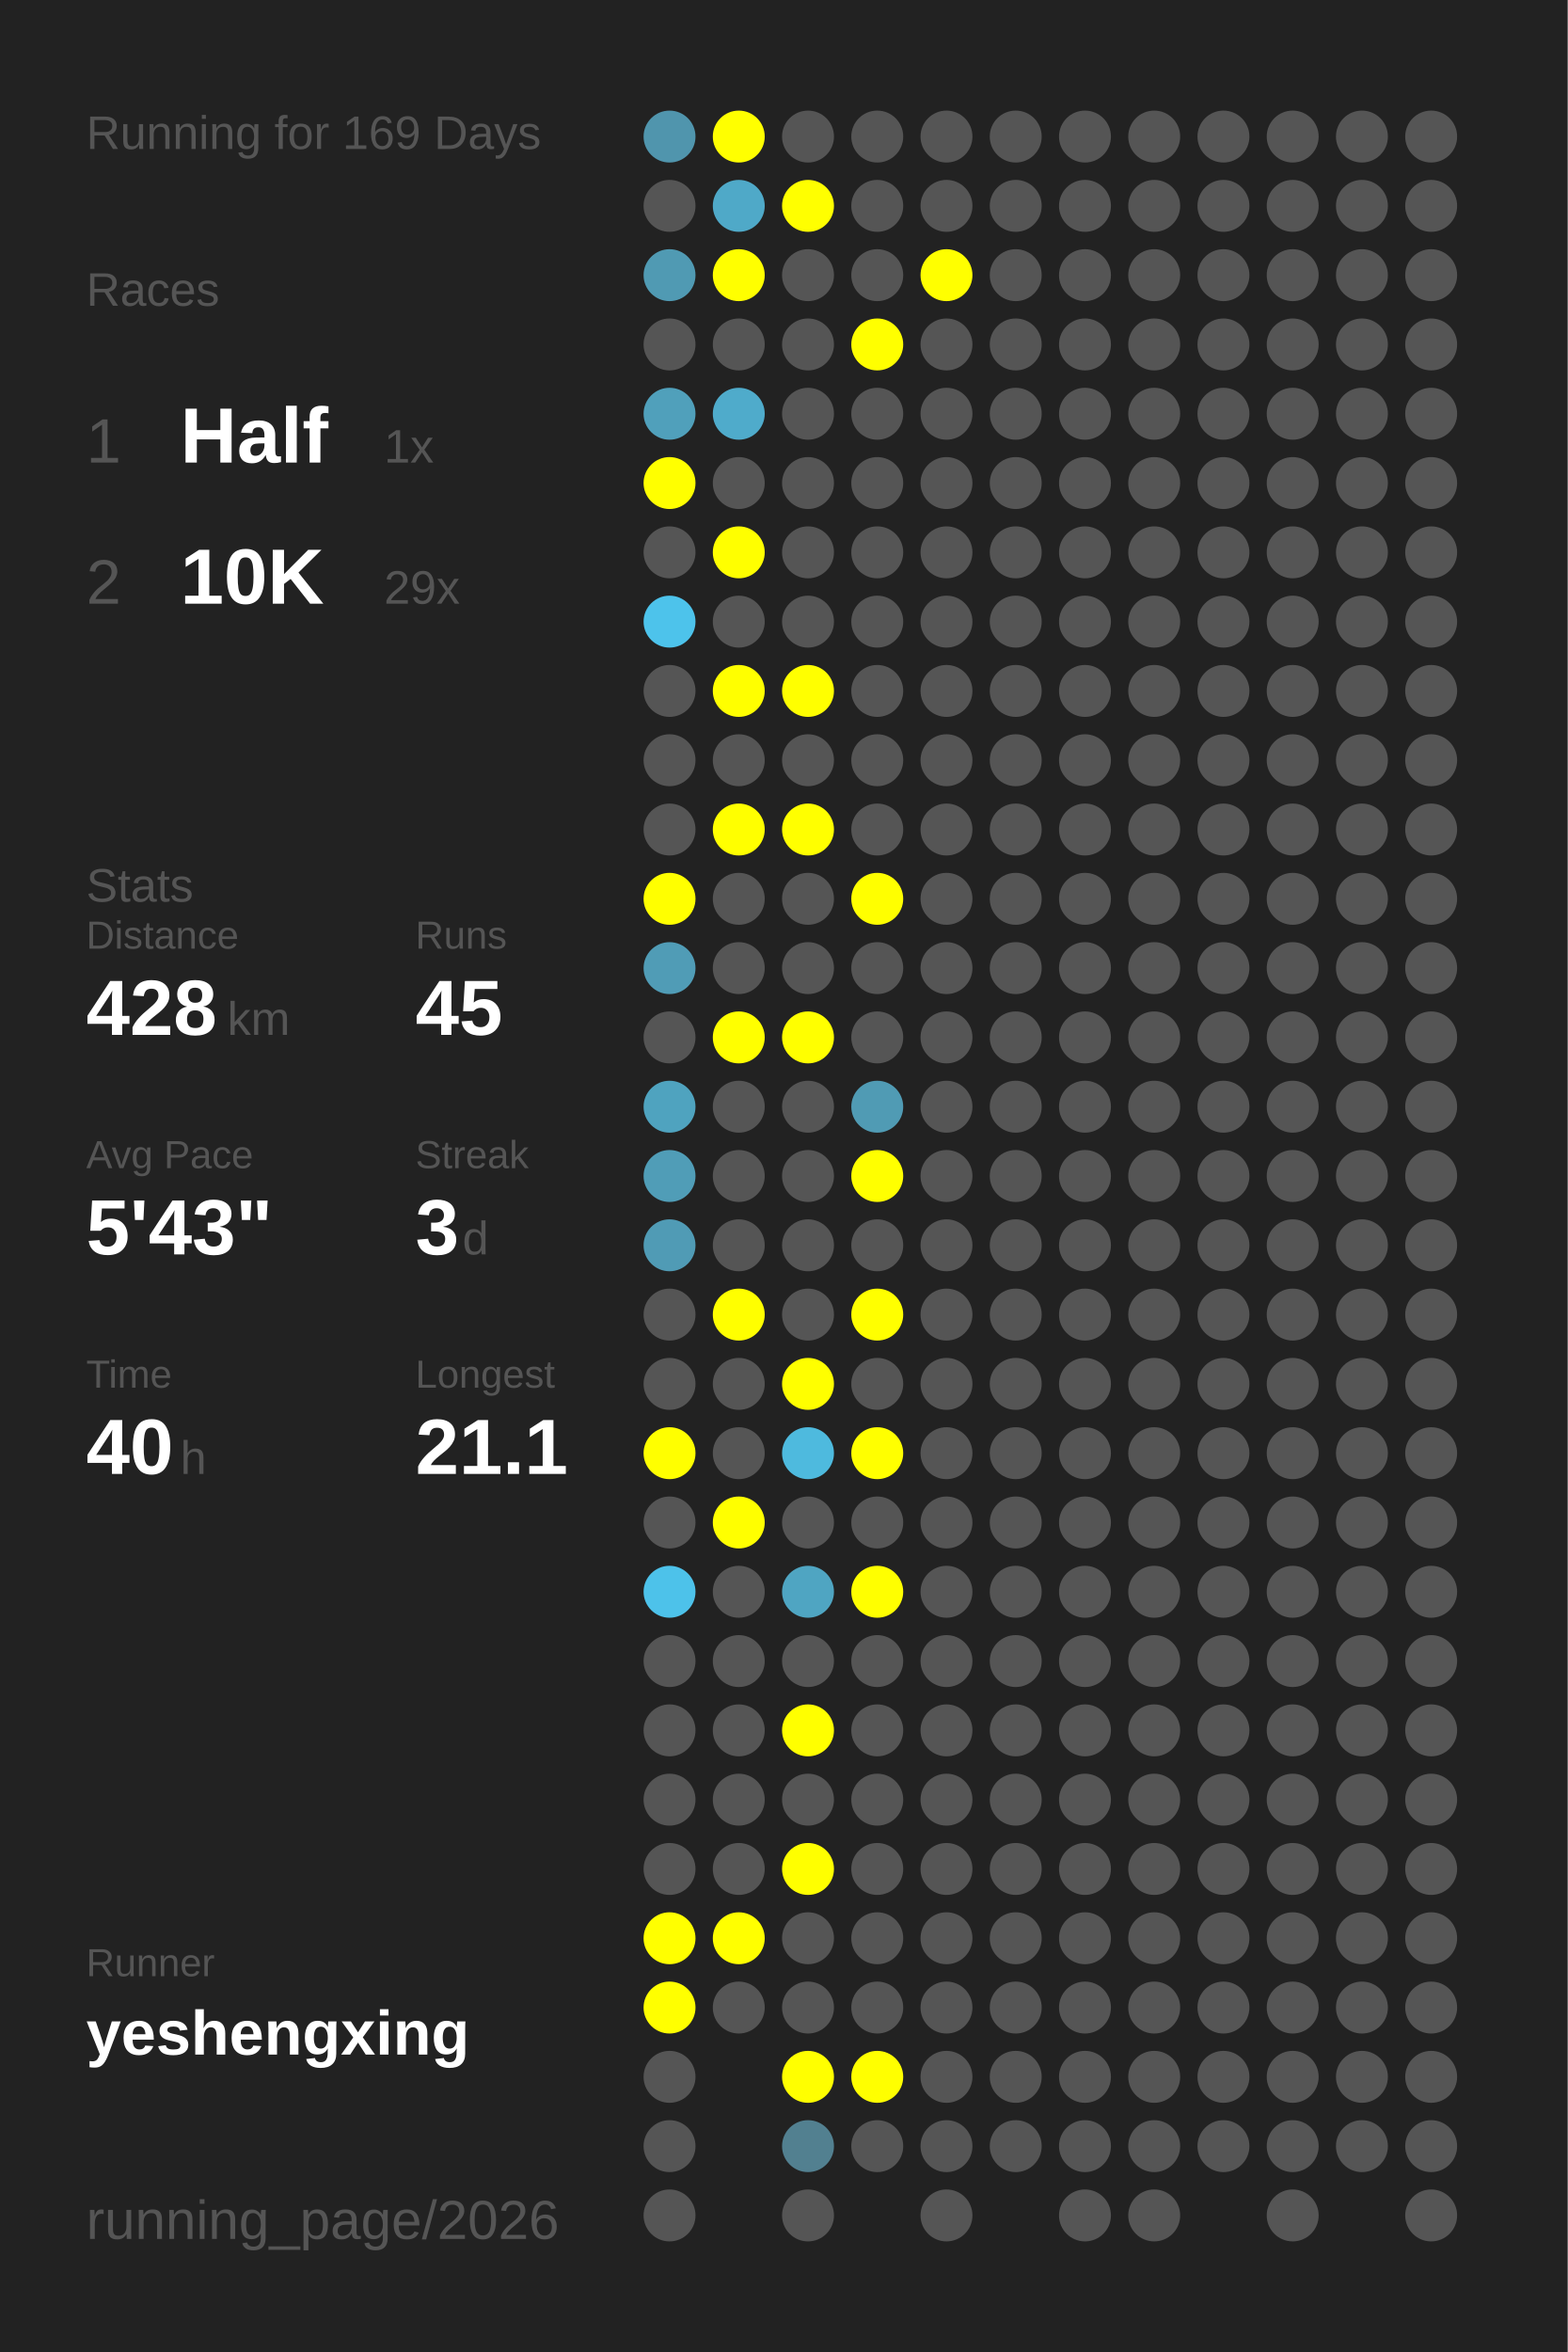
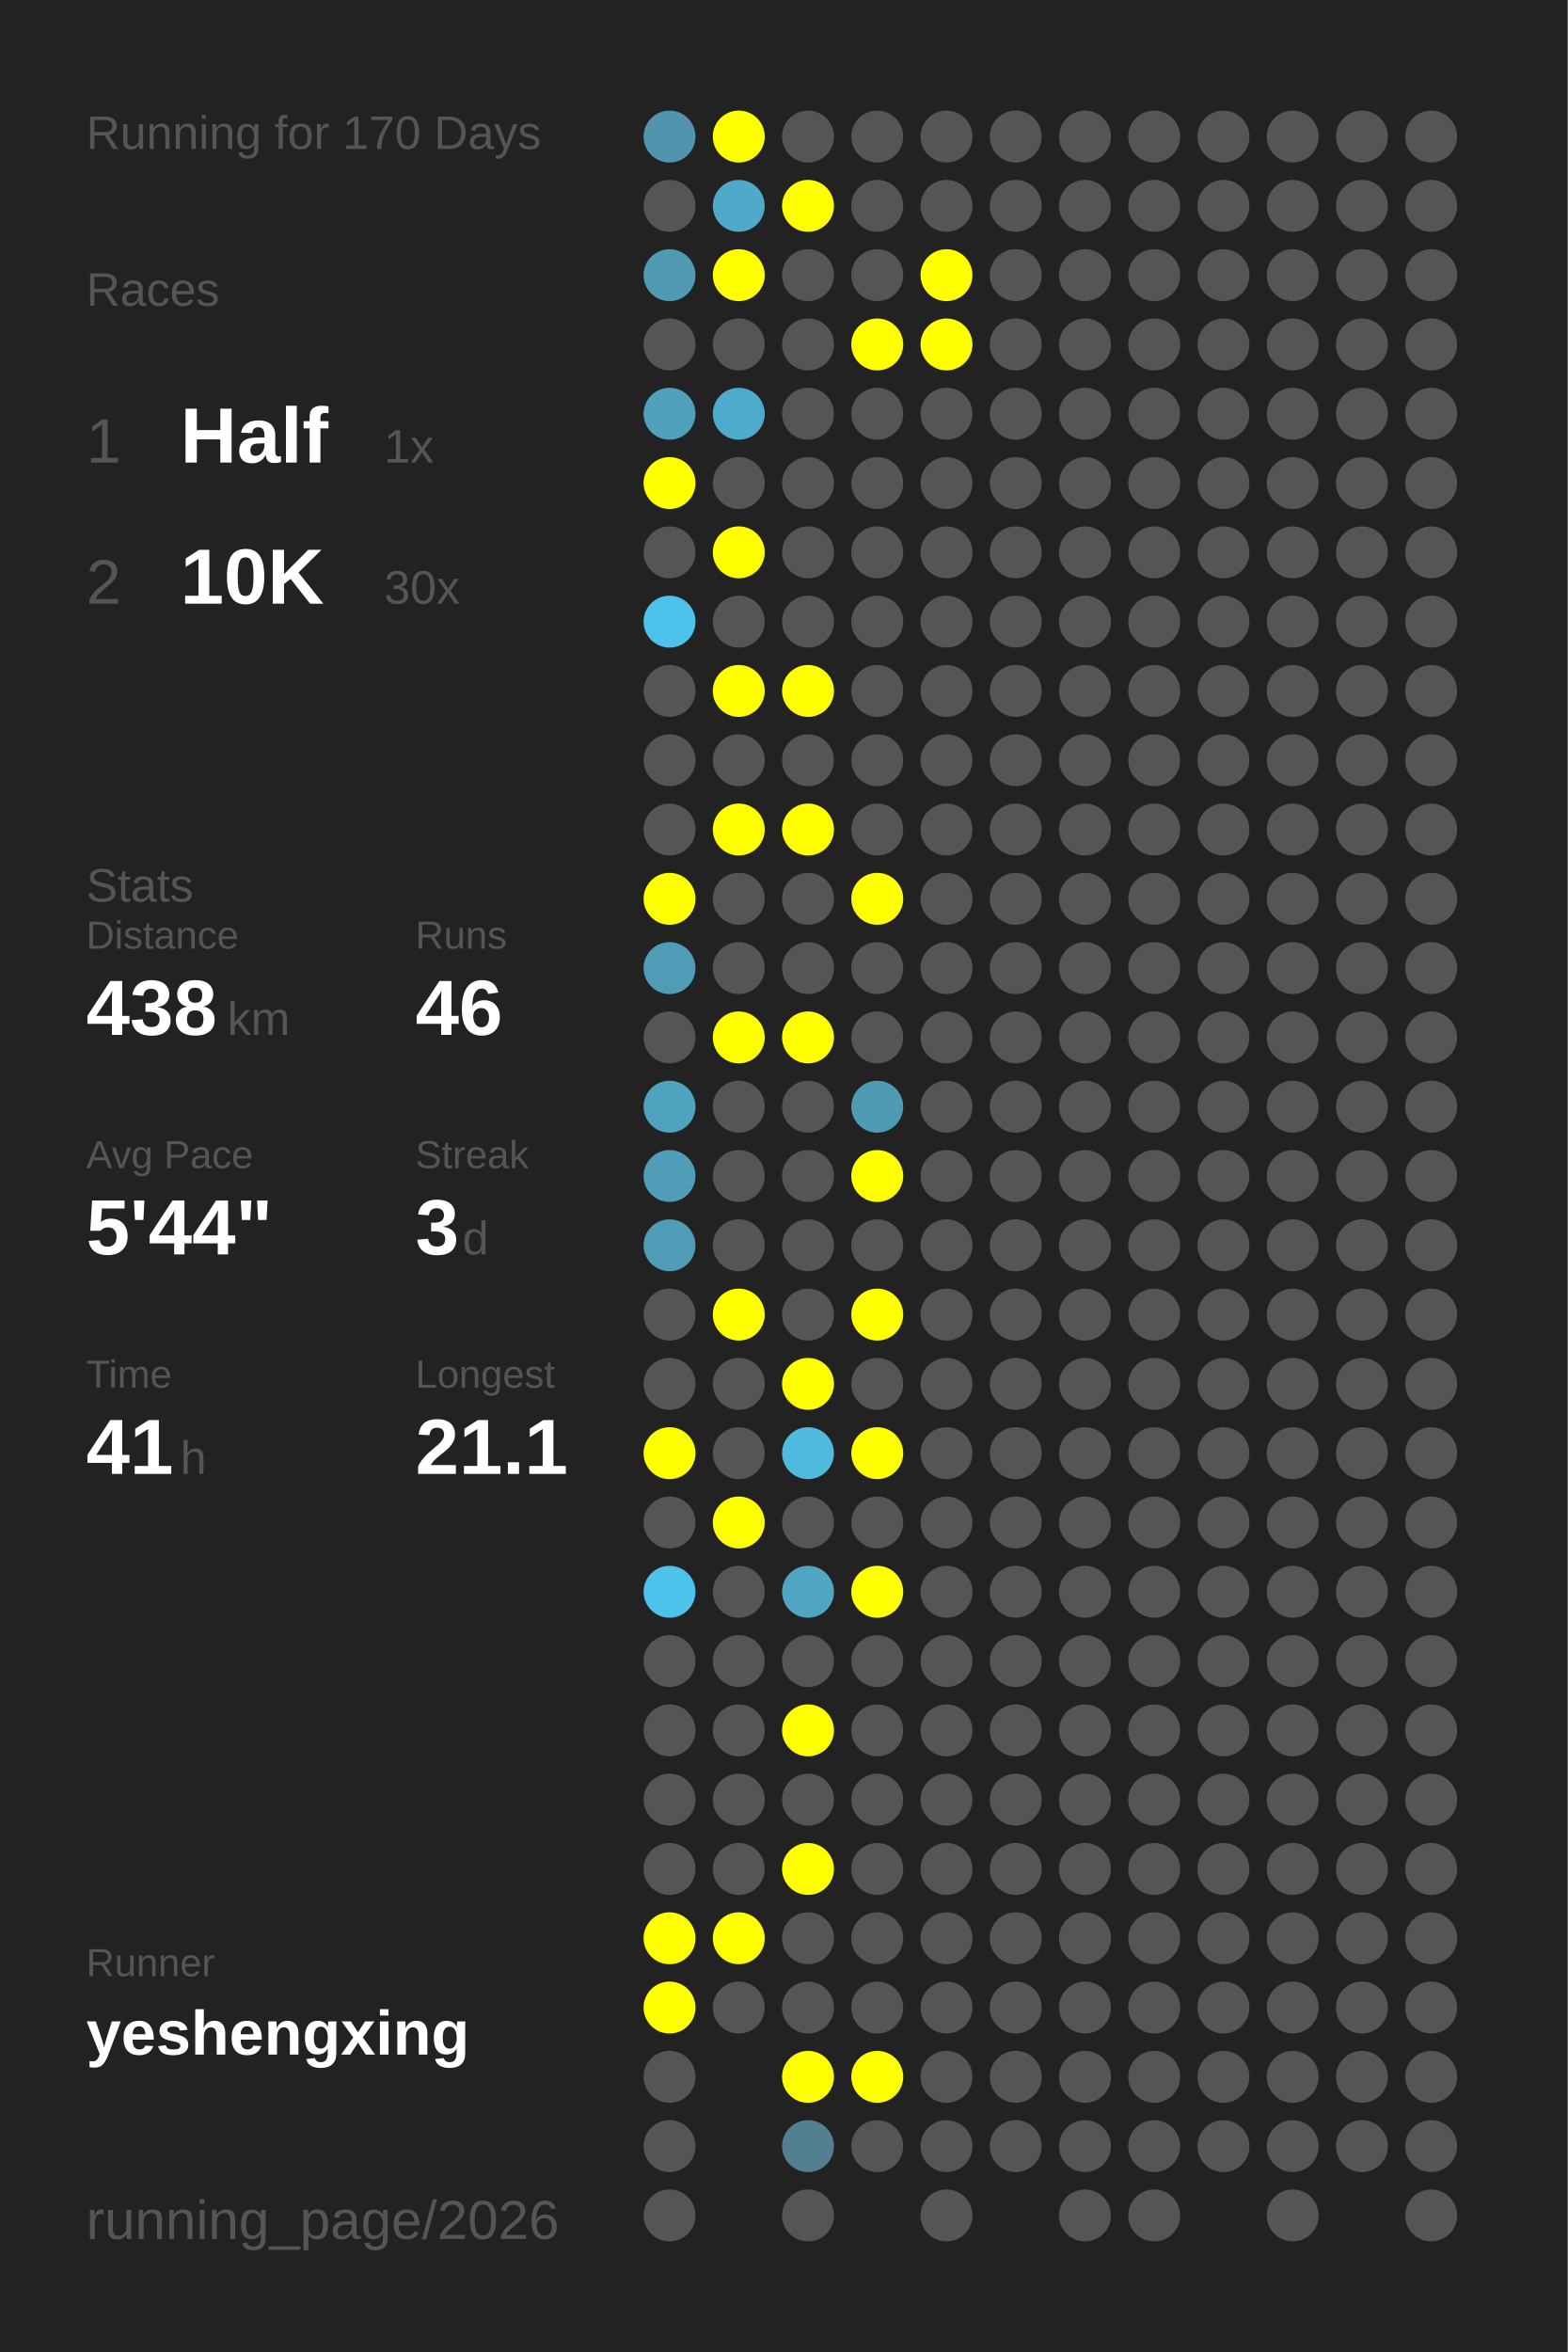
<svg xmlns="http://www.w3.org/2000/svg" baseProfile="full" height="300mm" version="1.1" viewBox="0,0,200,300" width="200mm">
  <defs />
  <rect fill="#222222" height="300" width="200" x="0" y="0" />
-   <text fill="#555555" style="font-size:6px; font-family:Arial;" x="11" y="19">Running for 169 Days</text>
+   <text fill="#555555" style="font-size:6px; font-family:Arial;" x="11" y="19">Running for 170 Days</text>
  <text fill="#555555" style="font-size:6px; font-family:Arial;" x="11" y="39">Races</text>
  <text fill="#555555" style="font-size:8px; font-family:Arial;" x="11" y="59">1</text>
  <text fill="#FFFFFF" style="font-size:10px; font-family:Arial; font-weight:bold;" x="23" y="59">Half</text>
  <text fill="#555555" style="font-size:6px; font-family:Arial;" x="49" y="59">1x</text>
  <text fill="#555555" style="font-size:8px; font-family:Arial;" x="11" y="77">2</text>
  <text fill="#FFFFFF" style="font-size:10px; font-family:Arial; font-weight:bold;" x="23" y="77">10K</text>
-   <text fill="#555555" style="font-size:6px; font-family:Arial;" x="49" y="77">29x</text>
+   <text fill="#555555" style="font-size:6px; font-family:Arial;" x="49" y="77">30x</text>
  <text fill="#555555" style="font-size:6px; font-family:Arial;" x="11" y="115">Stats</text>
  <text fill="#555555" style="font-size:5px; font-family:Arial;" x="11" y="121">Distance</text>
-   <text fill="#FFFFFF" style="font-size:10px; font-family:Arial; font-weight:bold;" x="11" y="132">428</text>
+   <text fill="#FFFFFF" style="font-size:10px; font-family:Arial; font-weight:bold;" x="11" y="132">438</text>
  <text fill="#555555" style="font-size:6px; font-family:Arial;" x="29" y="132">km</text>
  <text fill="#555555" style="font-size:5px; font-family:Arial;" x="53" y="121">Runs</text>
-   <text fill="#FFFFFF" style="font-size:10px; font-family:Arial; font-weight:bold;" x="53" y="132">45</text>
+   <text fill="#FFFFFF" style="font-size:10px; font-family:Arial; font-weight:bold;" x="53" y="132">46</text>
  <text fill="#555555" style="font-size:5px; font-family:Arial;" x="11" y="149">Avg Pace</text>
-   <text fill="#FFFFFF" style="font-size:10px; font-family:Arial; font-weight:bold;" x="11" y="160">5'43"</text>
+   <text fill="#FFFFFF" style="font-size:10px; font-family:Arial; font-weight:bold;" x="11" y="160">5'44"</text>
  <text fill="#555555" style="font-size:5px; font-family:Arial;" x="53" y="149">Streak</text>
  <text fill="#FFFFFF" style="font-size:10px; font-family:Arial; font-weight:bold;" x="53" y="160">3</text>
  <text fill="#555555" style="font-size:6px; font-family:Arial;" x="59" y="160">d</text>
  <text fill="#555555" style="font-size:5px; font-family:Arial;" x="11" y="177">Time</text>
-   <text fill="#FFFFFF" style="font-size:10px; font-family:Arial; font-weight:bold;" x="11" y="188">40</text>
+   <text fill="#FFFFFF" style="font-size:10px; font-family:Arial; font-weight:bold;" x="11" y="188">41</text>
  <text fill="#555555" style="font-size:6px; font-family:Arial;" x="23" y="188">h</text>
  <text fill="#555555" style="font-size:5px; font-family:Arial;" x="53" y="177">Longest</text>
  <text fill="#FFFFFF" style="font-size:10px; font-family:Arial; font-weight:bold;" x="53" y="188">21.1</text>
  <text fill="#555555" style="font-size:5px; font-family:Arial;" x="11" y="252.065">Runner</text>
  <text fill="#FFFFFF" style="font-size:8px; font-family:Arial; font-weight:bold;" x="11" y="262.065">yeshengxing</text>
  <text fill="#555555" style="font-size:7px; font-family:Arial;" x="11" y="285.581">running_page/2026</text>
  <circle cx="85.417" cy="17.419" fill="#5095ad" r="3.312" />
  <circle cx="85.417" cy="26.258" fill="#555555" r="3.312" />
  <circle cx="85.417" cy="35.097" fill="#509ab3" r="3.312" />
  <circle cx="85.417" cy="43.935" fill="#555555" r="3.312" />
  <circle cx="85.417" cy="52.774" fill="#50a0bb" r="3.312" />
  <circle cx="85.417" cy="61.613" fill="#FFFF00" r="3.312" />
  <circle cx="85.417" cy="70.452" fill="#555555" r="3.312" />
  <circle cx="85.417" cy="79.29" fill="#4dc3eb" r="3.312" />
  <circle cx="85.417" cy="88.129" fill="#555555" r="3.312" />
  <circle cx="85.417" cy="96.968" fill="#555555" r="3.312" />
  <circle cx="85.417" cy="105.806" fill="#555555" r="3.312" />
  <circle cx="85.417" cy="114.645" fill="#FFFF00" r="3.312" />
  <circle cx="85.417" cy="123.484" fill="#509cb6" r="3.312" />
  <circle cx="85.417" cy="132.323" fill="#555555" r="3.312" />
  <circle cx="85.417" cy="141.161" fill="#4fa3bf" r="3.312" />
  <circle cx="85.417" cy="150" fill="#509db7" r="3.312" />
  <circle cx="85.417" cy="158.839" fill="#509bb5" r="3.312" />
  <circle cx="85.417" cy="167.677" fill="#555555" r="3.312" />
  <circle cx="85.417" cy="176.516" fill="#555555" r="3.312" />
  <circle cx="85.417" cy="185.355" fill="#FFFF00" r="3.312" />
  <circle cx="85.417" cy="194.194" fill="#555555" r="3.312" />
  <circle cx="85.417" cy="203.032" fill="#4dc2ea" r="3.312" />
  <circle cx="85.417" cy="211.871" fill="#555555" r="3.312" />
  <circle cx="85.417" cy="220.71" fill="#555555" r="3.312" />
  <circle cx="85.417" cy="229.548" fill="#555555" r="3.312" />
  <circle cx="85.417" cy="238.387" fill="#555555" r="3.312" />
  <circle cx="85.417" cy="247.226" fill="#FFFF00" r="3.312" />
  <circle cx="85.417" cy="256.065" fill="#FFFF00" r="3.312" />
  <circle cx="85.417" cy="264.903" fill="#555555" r="3.312" />
  <circle cx="85.417" cy="273.742" fill="#555555" r="3.312" />
  <circle cx="85.417" cy="282.581" fill="#555555" r="3.312" />
  <circle cx="94.25" cy="17.419" fill="#FFFF00" r="3.312" />
  <circle cx="94.25" cy="26.258" fill="#4fa9c8" r="3.312" />
  <circle cx="94.25" cy="35.097" fill="#FFFF00" r="3.312" />
  <circle cx="94.25" cy="43.935" fill="#555555" r="3.312" />
  <circle cx="94.25" cy="52.774" fill="#4fabcb" r="3.312" />
  <circle cx="94.25" cy="61.613" fill="#555555" r="3.312" />
  <circle cx="94.25" cy="70.452" fill="#FFFF00" r="3.312" />
  <circle cx="94.25" cy="79.29" fill="#555555" r="3.312" />
  <circle cx="94.25" cy="88.129" fill="#FFFF00" r="3.312" />
  <circle cx="94.25" cy="96.968" fill="#555555" r="3.312" />
  <circle cx="94.25" cy="105.806" fill="#FFFF00" r="3.312" />
  <circle cx="94.25" cy="114.645" fill="#555555" r="3.312" />
  <circle cx="94.25" cy="123.484" fill="#555555" r="3.312" />
  <circle cx="94.25" cy="132.323" fill="#FFFF00" r="3.312" />
  <circle cx="94.25" cy="141.161" fill="#555555" r="3.312" />
  <circle cx="94.25" cy="150" fill="#555555" r="3.312" />
  <circle cx="94.25" cy="158.839" fill="#555555" r="3.312" />
  <circle cx="94.25" cy="167.677" fill="#FFFF00" r="3.312" />
  <circle cx="94.25" cy="176.516" fill="#555555" r="3.312" />
  <circle cx="94.25" cy="185.355" fill="#555555" r="3.312" />
  <circle cx="94.25" cy="194.194" fill="#FFFF00" r="3.312" />
  <circle cx="94.25" cy="203.032" fill="#555555" r="3.312" />
  <circle cx="94.25" cy="211.871" fill="#555555" r="3.312" />
  <circle cx="94.25" cy="220.71" fill="#555555" r="3.312" />
  <circle cx="94.25" cy="229.548" fill="#555555" r="3.312" />
  <circle cx="94.25" cy="238.387" fill="#555555" r="3.312" />
  <circle cx="94.25" cy="247.226" fill="#FFFF00" r="3.312" />
  <circle cx="94.25" cy="256.065" fill="#555555" r="3.312" />
  <circle cx="103.083" cy="17.419" fill="#555555" r="3.312" />
  <circle cx="103.083" cy="26.258" fill="#FFFF00" r="3.312" />
  <circle cx="103.083" cy="35.097" fill="#555555" r="3.312" />
  <circle cx="103.083" cy="43.935" fill="#555555" r="3.312" />
  <circle cx="103.083" cy="52.774" fill="#555555" r="3.312" />
  <circle cx="103.083" cy="61.613" fill="#555555" r="3.312" />
  <circle cx="103.083" cy="70.452" fill="#555555" r="3.312" />
  <circle cx="103.083" cy="79.29" fill="#555555" r="3.312" />
  <circle cx="103.083" cy="88.129" fill="#FFFF00" r="3.312" />
  <circle cx="103.083" cy="96.968" fill="#555555" r="3.312" />
  <circle cx="103.083" cy="105.806" fill="#FFFF00" r="3.312" />
  <circle cx="103.083" cy="114.645" fill="#555555" r="3.312" />
  <circle cx="103.083" cy="123.484" fill="#555555" r="3.312" />
  <circle cx="103.083" cy="132.323" fill="#FFFF00" r="3.312" />
  <circle cx="103.083" cy="141.161" fill="#555555" r="3.312" />
  <circle cx="103.083" cy="150" fill="#555555" r="3.312" />
  <circle cx="103.083" cy="158.839" fill="#555555" r="3.312" />
  <circle cx="103.083" cy="167.677" fill="#555555" r="3.312" />
  <circle cx="103.083" cy="176.516" fill="#FFFF00" r="3.312" />
  <circle cx="103.083" cy="185.355" fill="#4ebade" r="3.312" />
  <circle cx="103.083" cy="194.194" fill="#555555" r="3.312" />
  <circle cx="103.083" cy="203.032" fill="#4fa5c2" r="3.312" />
  <circle cx="103.083" cy="211.871" fill="#555555" r="3.312" />
  <circle cx="103.083" cy="220.71" fill="#FFFF00" r="3.312" />
  <circle cx="103.083" cy="229.548" fill="#555555" r="3.312" />
  <circle cx="103.083" cy="238.387" fill="#FFFF00" r="3.312" />
  <circle cx="103.083" cy="247.226" fill="#555555" r="3.312" />
  <circle cx="103.083" cy="256.065" fill="#555555" r="3.312" />
  <circle cx="103.083" cy="264.903" fill="#FFFF00" r="3.312" />
  <circle cx="103.083" cy="273.742" fill="#528090" r="3.312" />
  <circle cx="103.083" cy="282.581" fill="#555555" r="3.312" />
  <circle cx="111.917" cy="17.419" fill="#555555" r="3.312" />
  <circle cx="111.917" cy="26.258" fill="#555555" r="3.312" />
  <circle cx="111.917" cy="35.097" fill="#555555" r="3.312" />
  <circle cx="111.917" cy="43.935" fill="#FFFF00" r="3.312" />
  <circle cx="111.917" cy="52.774" fill="#555555" r="3.312" />
  <circle cx="111.917" cy="61.613" fill="#555555" r="3.312" />
  <circle cx="111.917" cy="70.452" fill="#555555" r="3.312" />
  <circle cx="111.917" cy="79.29" fill="#555555" r="3.312" />
  <circle cx="111.917" cy="88.129" fill="#555555" r="3.312" />
  <circle cx="111.917" cy="96.968" fill="#555555" r="3.312" />
  <circle cx="111.917" cy="105.806" fill="#555555" r="3.312" />
  <circle cx="111.917" cy="114.645" fill="#FFFF00" r="3.312" />
  <circle cx="111.917" cy="123.484" fill="#555555" r="3.312" />
  <circle cx="111.917" cy="132.323" fill="#555555" r="3.312" />
  <circle cx="111.917" cy="141.161" fill="#509bb4" r="3.312" />
  <circle cx="111.917" cy="150" fill="#FFFF00" r="3.312" />
  <circle cx="111.917" cy="158.839" fill="#555555" r="3.312" />
  <circle cx="111.917" cy="167.677" fill="#FFFF00" r="3.312" />
  <circle cx="111.917" cy="176.516" fill="#555555" r="3.312" />
  <circle cx="111.917" cy="185.355" fill="#FFFF00" r="3.312" />
  <circle cx="111.917" cy="194.194" fill="#555555" r="3.312" />
  <circle cx="111.917" cy="203.032" fill="#FFFF00" r="3.312" />
  <circle cx="111.917" cy="211.871" fill="#555555" r="3.312" />
  <circle cx="111.917" cy="220.71" fill="#555555" r="3.312" />
  <circle cx="111.917" cy="229.548" fill="#555555" r="3.312" />
  <circle cx="111.917" cy="238.387" fill="#555555" r="3.312" />
  <circle cx="111.917" cy="247.226" fill="#555555" r="3.312" />
  <circle cx="111.917" cy="256.065" fill="#555555" r="3.312" />
  <circle cx="111.917" cy="264.903" fill="#FFFF00" r="3.312" />
  <circle cx="111.917" cy="273.742" fill="#555555" r="3.312" />
  <circle cx="120.75" cy="17.419" fill="#555555" r="3.312" />
  <circle cx="120.75" cy="26.258" fill="#555555" r="3.312" />
  <circle cx="120.75" cy="35.097" fill="#FFFF00" r="3.312" />
-   <circle cx="120.75" cy="43.935" fill="#555555" r="3.312" />
+   <circle cx="120.75" cy="43.935" fill="#FFFF00" r="3.312" />
  <circle cx="120.75" cy="52.774" fill="#555555" r="3.312" />
  <circle cx="120.75" cy="61.613" fill="#555555" r="3.312" />
  <circle cx="120.75" cy="70.452" fill="#555555" r="3.312" />
  <circle cx="120.75" cy="79.29" fill="#555555" r="3.312" />
  <circle cx="120.75" cy="88.129" fill="#555555" r="3.312" />
  <circle cx="120.75" cy="96.968" fill="#555555" r="3.312" />
  <circle cx="120.75" cy="105.806" fill="#555555" r="3.312" />
  <circle cx="120.75" cy="114.645" fill="#555555" r="3.312" />
  <circle cx="120.75" cy="123.484" fill="#555555" r="3.312" />
  <circle cx="120.75" cy="132.323" fill="#555555" r="3.312" />
  <circle cx="120.75" cy="141.161" fill="#555555" r="3.312" />
  <circle cx="120.75" cy="150" fill="#555555" r="3.312" />
  <circle cx="120.75" cy="158.839" fill="#555555" r="3.312" />
  <circle cx="120.75" cy="167.677" fill="#555555" r="3.312" />
  <circle cx="120.75" cy="176.516" fill="#555555" r="3.312" />
  <circle cx="120.75" cy="185.355" fill="#555555" r="3.312" />
  <circle cx="120.75" cy="194.194" fill="#555555" r="3.312" />
  <circle cx="120.75" cy="203.032" fill="#555555" r="3.312" />
  <circle cx="120.75" cy="211.871" fill="#555555" r="3.312" />
  <circle cx="120.75" cy="220.71" fill="#555555" r="3.312" />
  <circle cx="120.75" cy="229.548" fill="#555555" r="3.312" />
  <circle cx="120.75" cy="238.387" fill="#555555" r="3.312" />
  <circle cx="120.75" cy="247.226" fill="#555555" r="3.312" />
  <circle cx="120.75" cy="256.065" fill="#555555" r="3.312" />
  <circle cx="120.75" cy="264.903" fill="#555555" r="3.312" />
  <circle cx="120.75" cy="273.742" fill="#555555" r="3.312" />
  <circle cx="120.75" cy="282.581" fill="#555555" r="3.312" />
  <circle cx="129.583" cy="17.419" fill="#555555" r="3.312" />
  <circle cx="129.583" cy="26.258" fill="#555555" r="3.312" />
  <circle cx="129.583" cy="35.097" fill="#555555" r="3.312" />
  <circle cx="129.583" cy="43.935" fill="#555555" r="3.312" />
  <circle cx="129.583" cy="52.774" fill="#555555" r="3.312" />
  <circle cx="129.583" cy="61.613" fill="#555555" r="3.312" />
  <circle cx="129.583" cy="70.452" fill="#555555" r="3.312" />
  <circle cx="129.583" cy="79.29" fill="#555555" r="3.312" />
  <circle cx="129.583" cy="88.129" fill="#555555" r="3.312" />
  <circle cx="129.583" cy="96.968" fill="#555555" r="3.312" />
  <circle cx="129.583" cy="105.806" fill="#555555" r="3.312" />
  <circle cx="129.583" cy="114.645" fill="#555555" r="3.312" />
  <circle cx="129.583" cy="123.484" fill="#555555" r="3.312" />
  <circle cx="129.583" cy="132.323" fill="#555555" r="3.312" />
  <circle cx="129.583" cy="141.161" fill="#555555" r="3.312" />
  <circle cx="129.583" cy="150" fill="#555555" r="3.312" />
  <circle cx="129.583" cy="158.839" fill="#555555" r="3.312" />
  <circle cx="129.583" cy="167.677" fill="#555555" r="3.312" />
  <circle cx="129.583" cy="176.516" fill="#555555" r="3.312" />
  <circle cx="129.583" cy="185.355" fill="#555555" r="3.312" />
  <circle cx="129.583" cy="194.194" fill="#555555" r="3.312" />
  <circle cx="129.583" cy="203.032" fill="#555555" r="3.312" />
  <circle cx="129.583" cy="211.871" fill="#555555" r="3.312" />
  <circle cx="129.583" cy="220.71" fill="#555555" r="3.312" />
  <circle cx="129.583" cy="229.548" fill="#555555" r="3.312" />
  <circle cx="129.583" cy="238.387" fill="#555555" r="3.312" />
  <circle cx="129.583" cy="247.226" fill="#555555" r="3.312" />
  <circle cx="129.583" cy="256.065" fill="#555555" r="3.312" />
  <circle cx="129.583" cy="264.903" fill="#555555" r="3.312" />
  <circle cx="129.583" cy="273.742" fill="#555555" r="3.312" />
  <circle cx="138.417" cy="17.419" fill="#555555" r="3.312" />
  <circle cx="138.417" cy="26.258" fill="#555555" r="3.312" />
  <circle cx="138.417" cy="35.097" fill="#555555" r="3.312" />
  <circle cx="138.417" cy="43.935" fill="#555555" r="3.312" />
  <circle cx="138.417" cy="52.774" fill="#555555" r="3.312" />
  <circle cx="138.417" cy="61.613" fill="#555555" r="3.312" />
  <circle cx="138.417" cy="70.452" fill="#555555" r="3.312" />
  <circle cx="138.417" cy="79.29" fill="#555555" r="3.312" />
  <circle cx="138.417" cy="88.129" fill="#555555" r="3.312" />
  <circle cx="138.417" cy="96.968" fill="#555555" r="3.312" />
  <circle cx="138.417" cy="105.806" fill="#555555" r="3.312" />
  <circle cx="138.417" cy="114.645" fill="#555555" r="3.312" />
  <circle cx="138.417" cy="123.484" fill="#555555" r="3.312" />
  <circle cx="138.417" cy="132.323" fill="#555555" r="3.312" />
  <circle cx="138.417" cy="141.161" fill="#555555" r="3.312" />
  <circle cx="138.417" cy="150" fill="#555555" r="3.312" />
  <circle cx="138.417" cy="158.839" fill="#555555" r="3.312" />
  <circle cx="138.417" cy="167.677" fill="#555555" r="3.312" />
  <circle cx="138.417" cy="176.516" fill="#555555" r="3.312" />
  <circle cx="138.417" cy="185.355" fill="#555555" r="3.312" />
  <circle cx="138.417" cy="194.194" fill="#555555" r="3.312" />
  <circle cx="138.417" cy="203.032" fill="#555555" r="3.312" />
  <circle cx="138.417" cy="211.871" fill="#555555" r="3.312" />
  <circle cx="138.417" cy="220.71" fill="#555555" r="3.312" />
  <circle cx="138.417" cy="229.548" fill="#555555" r="3.312" />
  <circle cx="138.417" cy="238.387" fill="#555555" r="3.312" />
  <circle cx="138.417" cy="247.226" fill="#555555" r="3.312" />
  <circle cx="138.417" cy="256.065" fill="#555555" r="3.312" />
  <circle cx="138.417" cy="264.903" fill="#555555" r="3.312" />
  <circle cx="138.417" cy="273.742" fill="#555555" r="3.312" />
  <circle cx="138.417" cy="282.581" fill="#555555" r="3.312" />
  <circle cx="147.25" cy="17.419" fill="#555555" r="3.312" />
  <circle cx="147.25" cy="26.258" fill="#555555" r="3.312" />
  <circle cx="147.25" cy="35.097" fill="#555555" r="3.312" />
  <circle cx="147.25" cy="43.935" fill="#555555" r="3.312" />
  <circle cx="147.25" cy="52.774" fill="#555555" r="3.312" />
  <circle cx="147.25" cy="61.613" fill="#555555" r="3.312" />
  <circle cx="147.25" cy="70.452" fill="#555555" r="3.312" />
  <circle cx="147.25" cy="79.29" fill="#555555" r="3.312" />
  <circle cx="147.25" cy="88.129" fill="#555555" r="3.312" />
  <circle cx="147.25" cy="96.968" fill="#555555" r="3.312" />
  <circle cx="147.25" cy="105.806" fill="#555555" r="3.312" />
  <circle cx="147.25" cy="114.645" fill="#555555" r="3.312" />
  <circle cx="147.25" cy="123.484" fill="#555555" r="3.312" />
  <circle cx="147.25" cy="132.323" fill="#555555" r="3.312" />
  <circle cx="147.25" cy="141.161" fill="#555555" r="3.312" />
  <circle cx="147.25" cy="150" fill="#555555" r="3.312" />
  <circle cx="147.25" cy="158.839" fill="#555555" r="3.312" />
  <circle cx="147.25" cy="167.677" fill="#555555" r="3.312" />
  <circle cx="147.25" cy="176.516" fill="#555555" r="3.312" />
  <circle cx="147.25" cy="185.355" fill="#555555" r="3.312" />
  <circle cx="147.25" cy="194.194" fill="#555555" r="3.312" />
  <circle cx="147.25" cy="203.032" fill="#555555" r="3.312" />
  <circle cx="147.25" cy="211.871" fill="#555555" r="3.312" />
  <circle cx="147.25" cy="220.71" fill="#555555" r="3.312" />
  <circle cx="147.25" cy="229.548" fill="#555555" r="3.312" />
  <circle cx="147.25" cy="238.387" fill="#555555" r="3.312" />
  <circle cx="147.25" cy="247.226" fill="#555555" r="3.312" />
  <circle cx="147.25" cy="256.065" fill="#555555" r="3.312" />
  <circle cx="147.25" cy="264.903" fill="#555555" r="3.312" />
  <circle cx="147.25" cy="273.742" fill="#555555" r="3.312" />
  <circle cx="147.25" cy="282.581" fill="#555555" r="3.312" />
  <circle cx="156.083" cy="17.419" fill="#555555" r="3.312" />
  <circle cx="156.083" cy="26.258" fill="#555555" r="3.312" />
  <circle cx="156.083" cy="35.097" fill="#555555" r="3.312" />
  <circle cx="156.083" cy="43.935" fill="#555555" r="3.312" />
  <circle cx="156.083" cy="52.774" fill="#555555" r="3.312" />
  <circle cx="156.083" cy="61.613" fill="#555555" r="3.312" />
  <circle cx="156.083" cy="70.452" fill="#555555" r="3.312" />
  <circle cx="156.083" cy="79.29" fill="#555555" r="3.312" />
  <circle cx="156.083" cy="88.129" fill="#555555" r="3.312" />
  <circle cx="156.083" cy="96.968" fill="#555555" r="3.312" />
  <circle cx="156.083" cy="105.806" fill="#555555" r="3.312" />
  <circle cx="156.083" cy="114.645" fill="#555555" r="3.312" />
  <circle cx="156.083" cy="123.484" fill="#555555" r="3.312" />
  <circle cx="156.083" cy="132.323" fill="#555555" r="3.312" />
  <circle cx="156.083" cy="141.161" fill="#555555" r="3.312" />
  <circle cx="156.083" cy="150" fill="#555555" r="3.312" />
  <circle cx="156.083" cy="158.839" fill="#555555" r="3.312" />
  <circle cx="156.083" cy="167.677" fill="#555555" r="3.312" />
  <circle cx="156.083" cy="176.516" fill="#555555" r="3.312" />
  <circle cx="156.083" cy="185.355" fill="#555555" r="3.312" />
  <circle cx="156.083" cy="194.194" fill="#555555" r="3.312" />
  <circle cx="156.083" cy="203.032" fill="#555555" r="3.312" />
  <circle cx="156.083" cy="211.871" fill="#555555" r="3.312" />
  <circle cx="156.083" cy="220.71" fill="#555555" r="3.312" />
  <circle cx="156.083" cy="229.548" fill="#555555" r="3.312" />
  <circle cx="156.083" cy="238.387" fill="#555555" r="3.312" />
  <circle cx="156.083" cy="247.226" fill="#555555" r="3.312" />
  <circle cx="156.083" cy="256.065" fill="#555555" r="3.312" />
  <circle cx="156.083" cy="264.903" fill="#555555" r="3.312" />
  <circle cx="156.083" cy="273.742" fill="#555555" r="3.312" />
  <circle cx="164.917" cy="17.419" fill="#555555" r="3.312" />
  <circle cx="164.917" cy="26.258" fill="#555555" r="3.312" />
  <circle cx="164.917" cy="35.097" fill="#555555" r="3.312" />
  <circle cx="164.917" cy="43.935" fill="#555555" r="3.312" />
  <circle cx="164.917" cy="52.774" fill="#555555" r="3.312" />
  <circle cx="164.917" cy="61.613" fill="#555555" r="3.312" />
  <circle cx="164.917" cy="70.452" fill="#555555" r="3.312" />
  <circle cx="164.917" cy="79.29" fill="#555555" r="3.312" />
  <circle cx="164.917" cy="88.129" fill="#555555" r="3.312" />
  <circle cx="164.917" cy="96.968" fill="#555555" r="3.312" />
  <circle cx="164.917" cy="105.806" fill="#555555" r="3.312" />
  <circle cx="164.917" cy="114.645" fill="#555555" r="3.312" />
  <circle cx="164.917" cy="123.484" fill="#555555" r="3.312" />
  <circle cx="164.917" cy="132.323" fill="#555555" r="3.312" />
  <circle cx="164.917" cy="141.161" fill="#555555" r="3.312" />
  <circle cx="164.917" cy="150" fill="#555555" r="3.312" />
  <circle cx="164.917" cy="158.839" fill="#555555" r="3.312" />
  <circle cx="164.917" cy="167.677" fill="#555555" r="3.312" />
  <circle cx="164.917" cy="176.516" fill="#555555" r="3.312" />
  <circle cx="164.917" cy="185.355" fill="#555555" r="3.312" />
  <circle cx="164.917" cy="194.194" fill="#555555" r="3.312" />
  <circle cx="164.917" cy="203.032" fill="#555555" r="3.312" />
  <circle cx="164.917" cy="211.871" fill="#555555" r="3.312" />
  <circle cx="164.917" cy="220.71" fill="#555555" r="3.312" />
  <circle cx="164.917" cy="229.548" fill="#555555" r="3.312" />
  <circle cx="164.917" cy="238.387" fill="#555555" r="3.312" />
  <circle cx="164.917" cy="247.226" fill="#555555" r="3.312" />
  <circle cx="164.917" cy="256.065" fill="#555555" r="3.312" />
  <circle cx="164.917" cy="264.903" fill="#555555" r="3.312" />
  <circle cx="164.917" cy="273.742" fill="#555555" r="3.312" />
  <circle cx="164.917" cy="282.581" fill="#555555" r="3.312" />
  <circle cx="173.75" cy="17.419" fill="#555555" r="3.312" />
  <circle cx="173.75" cy="26.258" fill="#555555" r="3.312" />
  <circle cx="173.75" cy="35.097" fill="#555555" r="3.312" />
  <circle cx="173.75" cy="43.935" fill="#555555" r="3.312" />
  <circle cx="173.75" cy="52.774" fill="#555555" r="3.312" />
  <circle cx="173.75" cy="61.613" fill="#555555" r="3.312" />
  <circle cx="173.75" cy="70.452" fill="#555555" r="3.312" />
  <circle cx="173.75" cy="79.29" fill="#555555" r="3.312" />
  <circle cx="173.75" cy="88.129" fill="#555555" r="3.312" />
  <circle cx="173.75" cy="96.968" fill="#555555" r="3.312" />
  <circle cx="173.75" cy="105.806" fill="#555555" r="3.312" />
  <circle cx="173.75" cy="114.645" fill="#555555" r="3.312" />
  <circle cx="173.75" cy="123.484" fill="#555555" r="3.312" />
  <circle cx="173.75" cy="132.323" fill="#555555" r="3.312" />
  <circle cx="173.75" cy="141.161" fill="#555555" r="3.312" />
  <circle cx="173.75" cy="150" fill="#555555" r="3.312" />
  <circle cx="173.75" cy="158.839" fill="#555555" r="3.312" />
  <circle cx="173.75" cy="167.677" fill="#555555" r="3.312" />
  <circle cx="173.75" cy="176.516" fill="#555555" r="3.312" />
  <circle cx="173.75" cy="185.355" fill="#555555" r="3.312" />
  <circle cx="173.75" cy="194.194" fill="#555555" r="3.312" />
  <circle cx="173.75" cy="203.032" fill="#555555" r="3.312" />
  <circle cx="173.75" cy="211.871" fill="#555555" r="3.312" />
  <circle cx="173.75" cy="220.71" fill="#555555" r="3.312" />
  <circle cx="173.75" cy="229.548" fill="#555555" r="3.312" />
  <circle cx="173.75" cy="238.387" fill="#555555" r="3.312" />
  <circle cx="173.75" cy="247.226" fill="#555555" r="3.312" />
  <circle cx="173.75" cy="256.065" fill="#555555" r="3.312" />
  <circle cx="173.75" cy="264.903" fill="#555555" r="3.312" />
  <circle cx="173.75" cy="273.742" fill="#555555" r="3.312" />
  <circle cx="182.583" cy="17.419" fill="#555555" r="3.312" />
  <circle cx="182.583" cy="26.258" fill="#555555" r="3.312" />
  <circle cx="182.583" cy="35.097" fill="#555555" r="3.312" />
  <circle cx="182.583" cy="43.935" fill="#555555" r="3.312" />
  <circle cx="182.583" cy="52.774" fill="#555555" r="3.312" />
  <circle cx="182.583" cy="61.613" fill="#555555" r="3.312" />
  <circle cx="182.583" cy="70.452" fill="#555555" r="3.312" />
  <circle cx="182.583" cy="79.29" fill="#555555" r="3.312" />
  <circle cx="182.583" cy="88.129" fill="#555555" r="3.312" />
  <circle cx="182.583" cy="96.968" fill="#555555" r="3.312" />
  <circle cx="182.583" cy="105.806" fill="#555555" r="3.312" />
  <circle cx="182.583" cy="114.645" fill="#555555" r="3.312" />
  <circle cx="182.583" cy="123.484" fill="#555555" r="3.312" />
  <circle cx="182.583" cy="132.323" fill="#555555" r="3.312" />
  <circle cx="182.583" cy="141.161" fill="#555555" r="3.312" />
  <circle cx="182.583" cy="150" fill="#555555" r="3.312" />
  <circle cx="182.583" cy="158.839" fill="#555555" r="3.312" />
  <circle cx="182.583" cy="167.677" fill="#555555" r="3.312" />
  <circle cx="182.583" cy="176.516" fill="#555555" r="3.312" />
  <circle cx="182.583" cy="185.355" fill="#555555" r="3.312" />
  <circle cx="182.583" cy="194.194" fill="#555555" r="3.312" />
  <circle cx="182.583" cy="203.032" fill="#555555" r="3.312" />
  <circle cx="182.583" cy="211.871" fill="#555555" r="3.312" />
  <circle cx="182.583" cy="220.71" fill="#555555" r="3.312" />
  <circle cx="182.583" cy="229.548" fill="#555555" r="3.312" />
  <circle cx="182.583" cy="238.387" fill="#555555" r="3.312" />
  <circle cx="182.583" cy="247.226" fill="#555555" r="3.312" />
  <circle cx="182.583" cy="256.065" fill="#555555" r="3.312" />
  <circle cx="182.583" cy="264.903" fill="#555555" r="3.312" />
  <circle cx="182.583" cy="273.742" fill="#555555" r="3.312" />
  <circle cx="182.583" cy="282.581" fill="#555555" r="3.312" />
</svg>
